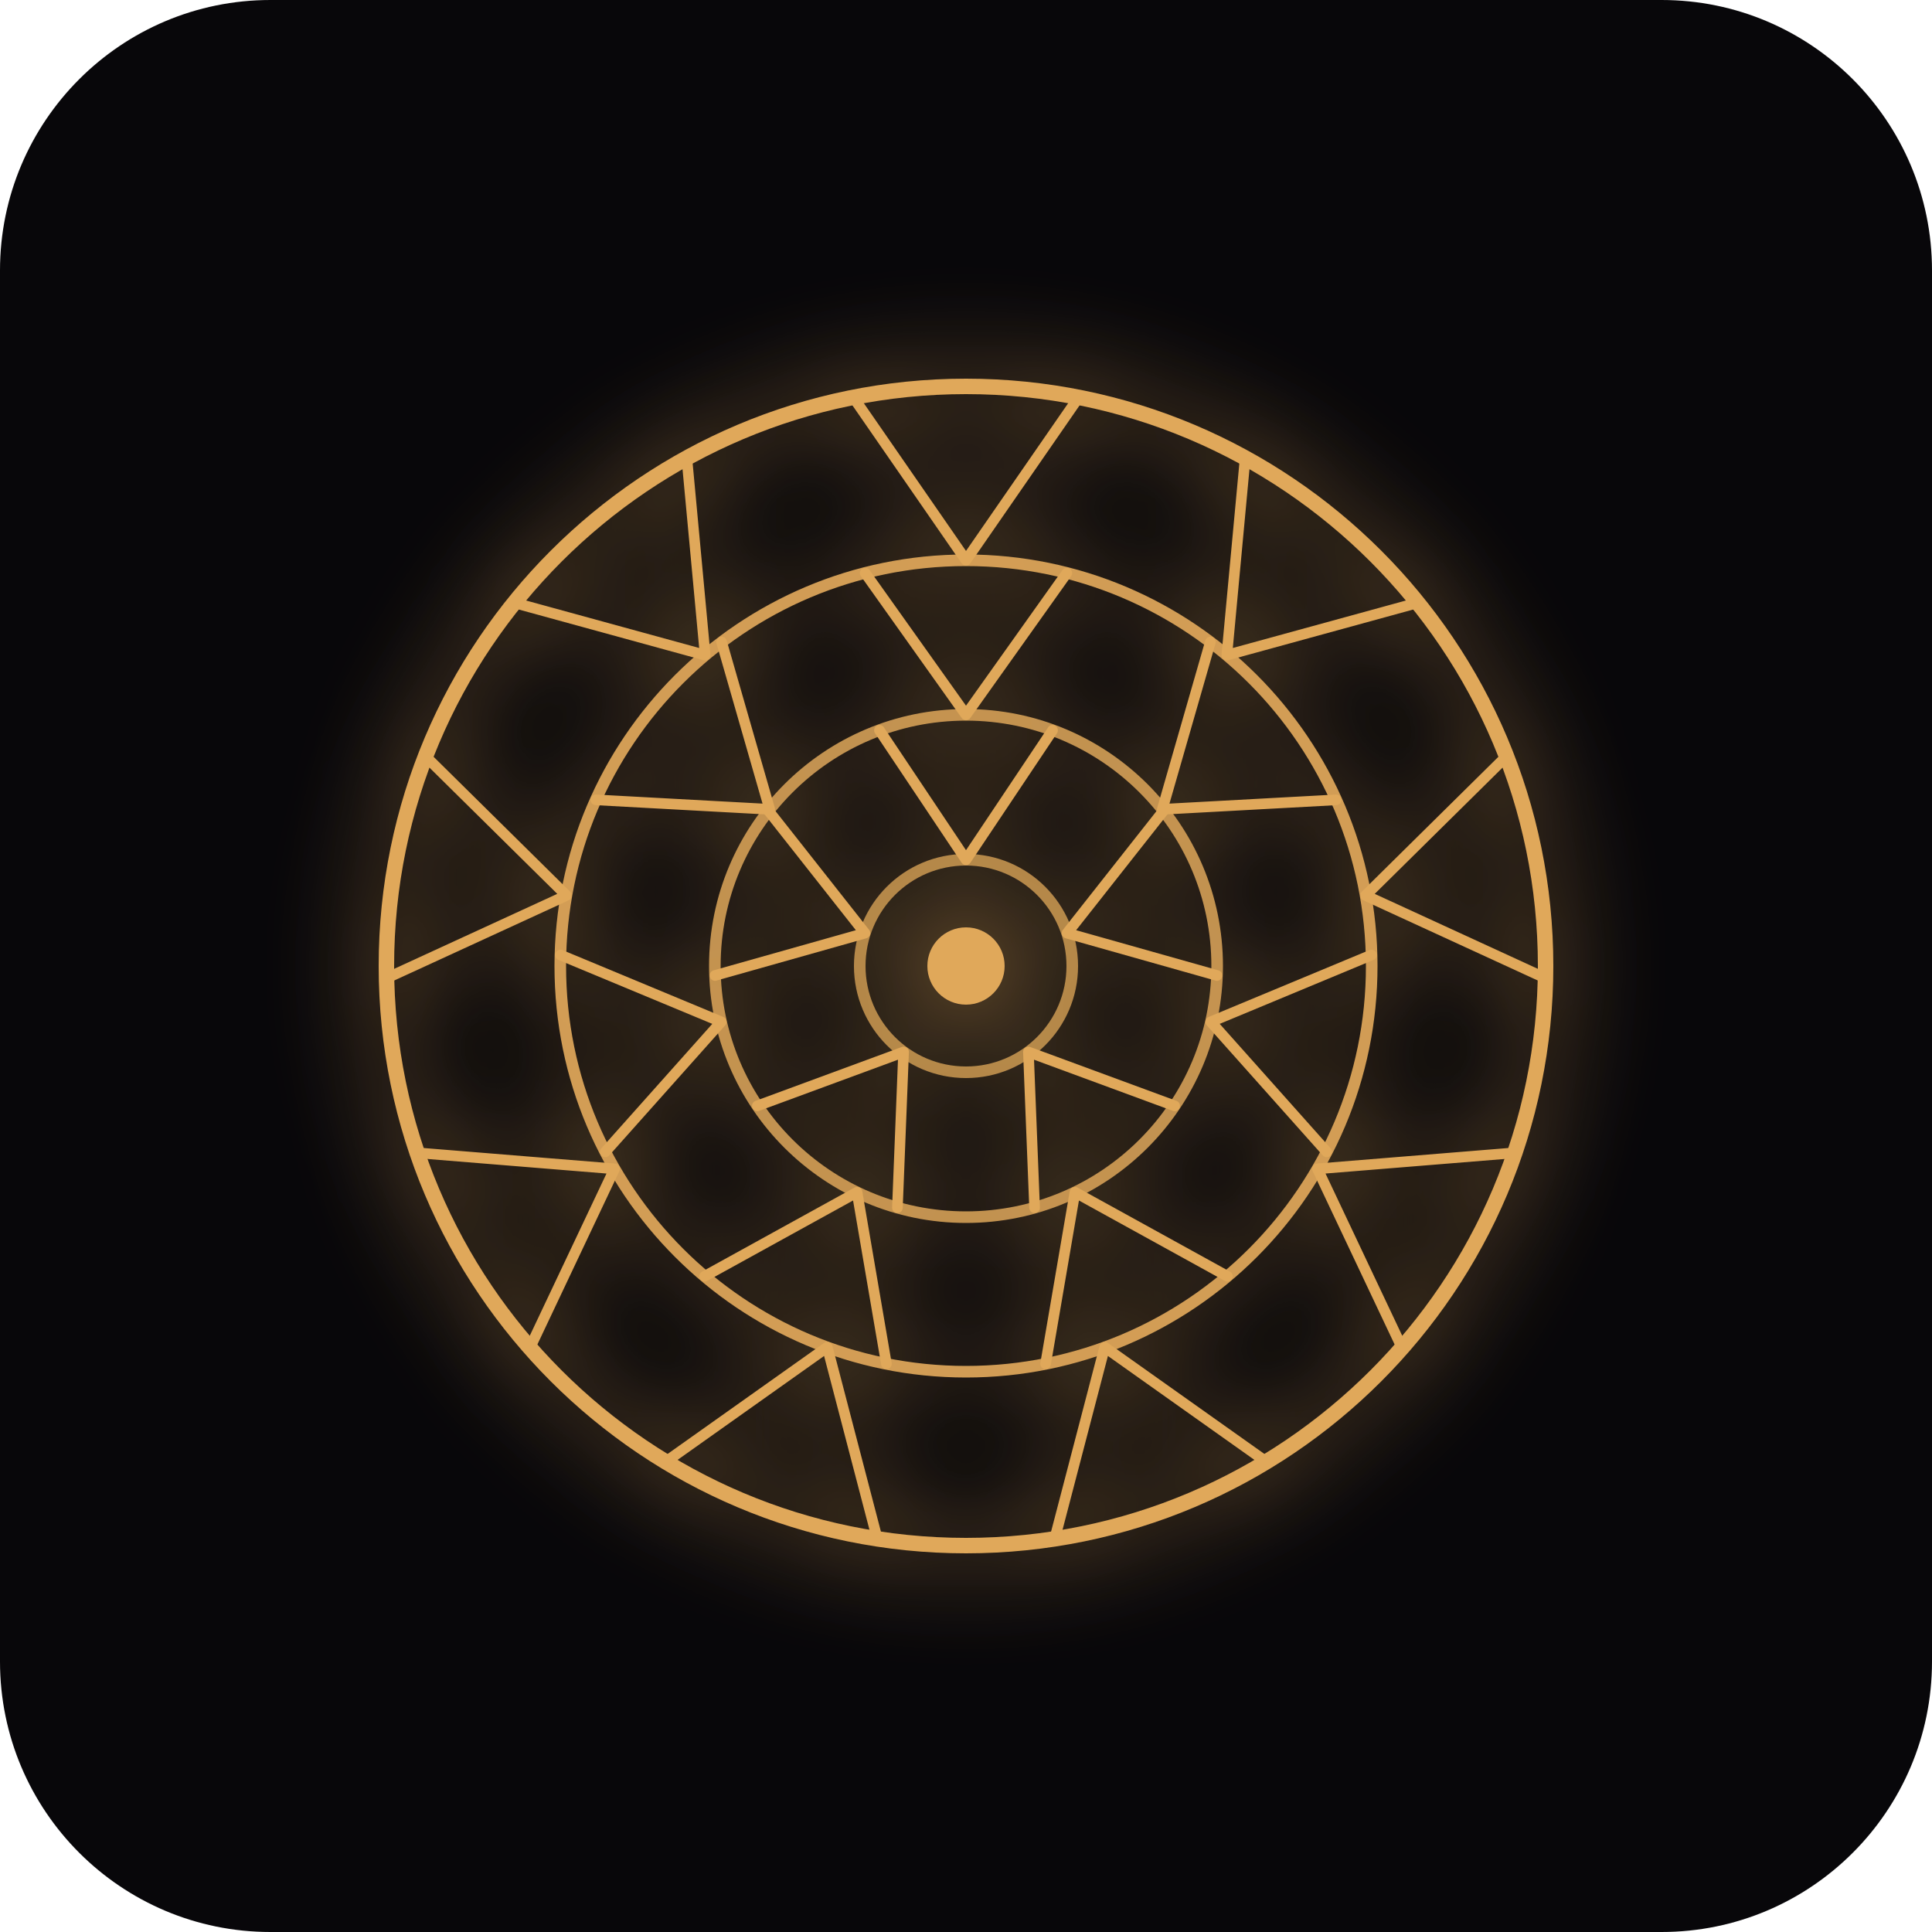
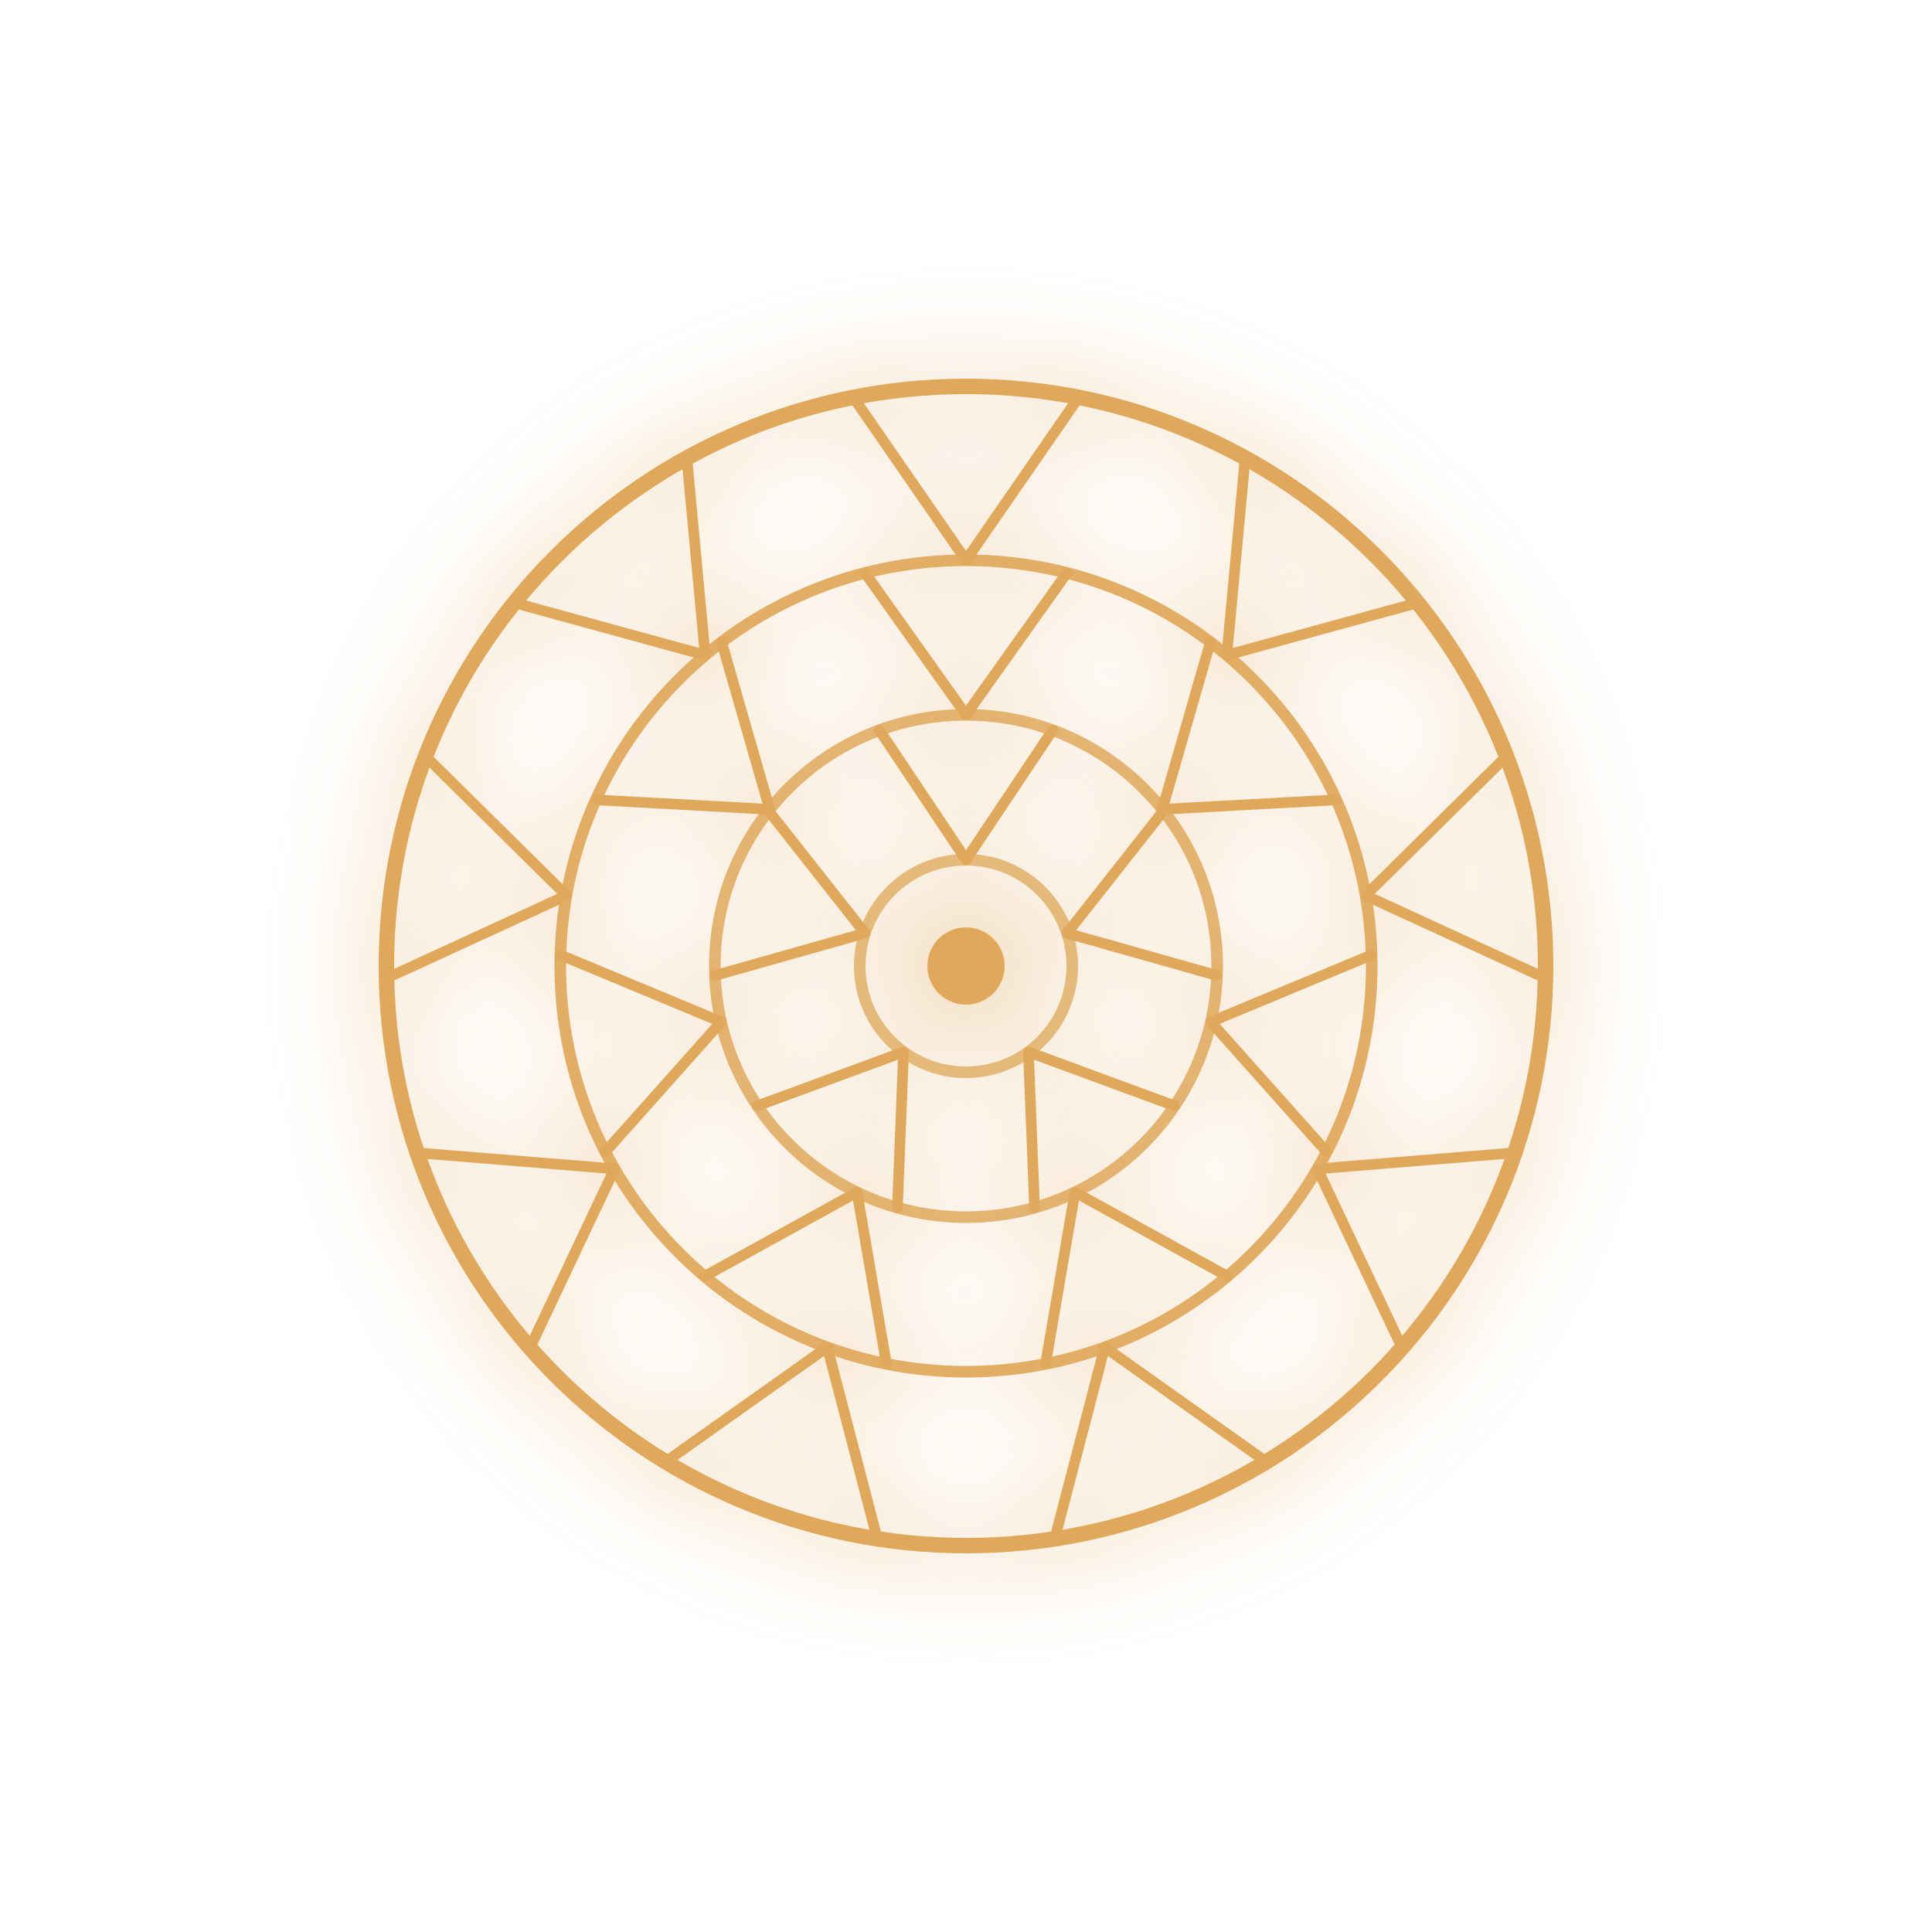
<svg xmlns="http://www.w3.org/2000/svg" viewBox="0 0 100 100">
  <defs>
    <filter id="g" x="-50%" y="-50%" width="200%" height="200%">
      <feGaussianBlur in="SourceGraphic" stdDeviation="2.5" result="b" />
      <feMerge>
        <feMergeNode in="b" />
        <feMergeNode in="SourceGraphic" />
      </feMerge>
    </filter>
  </defs>
-   <rect width="100" height="100" rx="14" fill="#08070a" />
  <g filter="url(#g)">
    <circle cx="50.00" cy="50.00" r="30.00" fill="none" stroke="#e0a85a" stroke-width="0.8" opacity="1.0" />
    <circle cx="50.00" cy="50.00" r="21.00" fill="none" stroke="#e0a85a" stroke-width="0.6" opacity="0.92" />
    <circle cx="50.00" cy="50.00" r="13.00" fill="none" stroke="#e0a85a" stroke-width="0.6" opacity="0.84" />
    <circle cx="50.00" cy="50.00" r="5.50" fill="none" stroke="#e0a85a" stroke-width="0.6" opacity="0.76" />
    <path d="M44.17,20.57 L50.00,29.00 L55.83,20.57" fill="none" stroke="#e0a85a" stroke-width="0.55" stroke-linejoin="round" stroke-linecap="round" />
    <path d="M64.45,23.71 L63.50,33.91 L73.38,31.20" fill="none" stroke="#e0a85a" stroke-width="0.55" stroke-linejoin="round" stroke-linecap="round" />
    <path d="M77.97,39.15 L70.68,46.35 L79.99,50.63" fill="none" stroke="#e0a85a" stroke-width="0.55" stroke-linejoin="round" stroke-linecap="round" />
    <path d="M78.40,59.67 L68.19,60.50 L72.57,69.76" fill="none" stroke="#e0a85a" stroke-width="0.55" stroke-linejoin="round" stroke-linecap="round" />
    <path d="M65.54,75.66 L57.18,69.73 L54.59,79.65" fill="none" stroke="#e0a85a" stroke-width="0.55" stroke-linejoin="round" stroke-linecap="round" />
    <path d="M45.41,79.65 L42.82,69.73 L34.46,75.66" fill="none" stroke="#e0a85a" stroke-width="0.55" stroke-linejoin="round" stroke-linecap="round" />
    <path d="M27.43,69.76 L31.81,60.50 L21.60,59.67" fill="none" stroke="#e0a85a" stroke-width="0.55" stroke-linejoin="round" stroke-linecap="round" />
    <path d="M20.01,50.63 L29.32,46.35 L22.03,39.15" fill="none" stroke="#e0a85a" stroke-width="0.55" stroke-linejoin="round" stroke-linecap="round" />
    <path d="M26.62,31.20 L36.50,33.91 L35.55,23.71" fill="none" stroke="#e0a85a" stroke-width="0.55" stroke-linejoin="round" stroke-linecap="round" />
    <path d="M44.78,29.66 L50.00,37.00 L55.22,29.66" fill="none" stroke="#e0a85a" stroke-width="0.55" stroke-linejoin="round" stroke-linecap="round" />
    <path d="M62.65,33.23 L60.16,41.89 L69.16,41.40" fill="none" stroke="#e0a85a" stroke-width="0.55" stroke-linejoin="round" stroke-linecap="round" />
    <path d="M70.99,49.43 L62.67,52.89 L68.67,59.62" fill="none" stroke="#e0a85a" stroke-width="0.55" stroke-linejoin="round" stroke-linecap="round" />
    <path d="M63.53,66.06 L55.64,61.71 L54.12,70.59" fill="none" stroke="#e0a85a" stroke-width="0.55" stroke-linejoin="round" stroke-linecap="round" />
    <path d="M45.88,70.59 L44.36,61.71 L36.47,66.06" fill="none" stroke="#e0a85a" stroke-width="0.55" stroke-linejoin="round" stroke-linecap="round" />
    <path d="M31.33,59.62 L37.33,52.89 L29.01,49.43" fill="none" stroke="#e0a85a" stroke-width="0.55" stroke-linejoin="round" stroke-linecap="round" />
    <path d="M30.84,41.40 L39.84,41.89 L37.35,33.23" fill="none" stroke="#e0a85a" stroke-width="0.55" stroke-linejoin="round" stroke-linecap="round" />
    <path d="M45.52,37.80 L50.00,44.50 L54.48,37.80" fill="none" stroke="#e0a85a" stroke-width="0.55" stroke-linejoin="round" stroke-linecap="round" />
    <path d="M60.22,41.97 L55.23,48.30 L62.99,50.49" fill="none" stroke="#e0a85a" stroke-width="0.55" stroke-linejoin="round" stroke-linecap="round" />
    <path d="M60.80,57.24 L53.23,54.45 L53.55,62.51" fill="none" stroke="#e0a85a" stroke-width="0.55" stroke-linejoin="round" stroke-linecap="round" />
    <path d="M46.45,62.51 L46.77,54.45 L39.20,57.24" fill="none" stroke="#e0a85a" stroke-width="0.55" stroke-linejoin="round" stroke-linecap="round" />
    <path d="M37.01,50.49 L44.77,48.30 L39.78,41.97" fill="none" stroke="#e0a85a" stroke-width="0.55" stroke-linejoin="round" stroke-linecap="round" />
    <circle cx="50.00" cy="50.00" r="2.00" fill="#e0a85a" />
  </g>
</svg>
